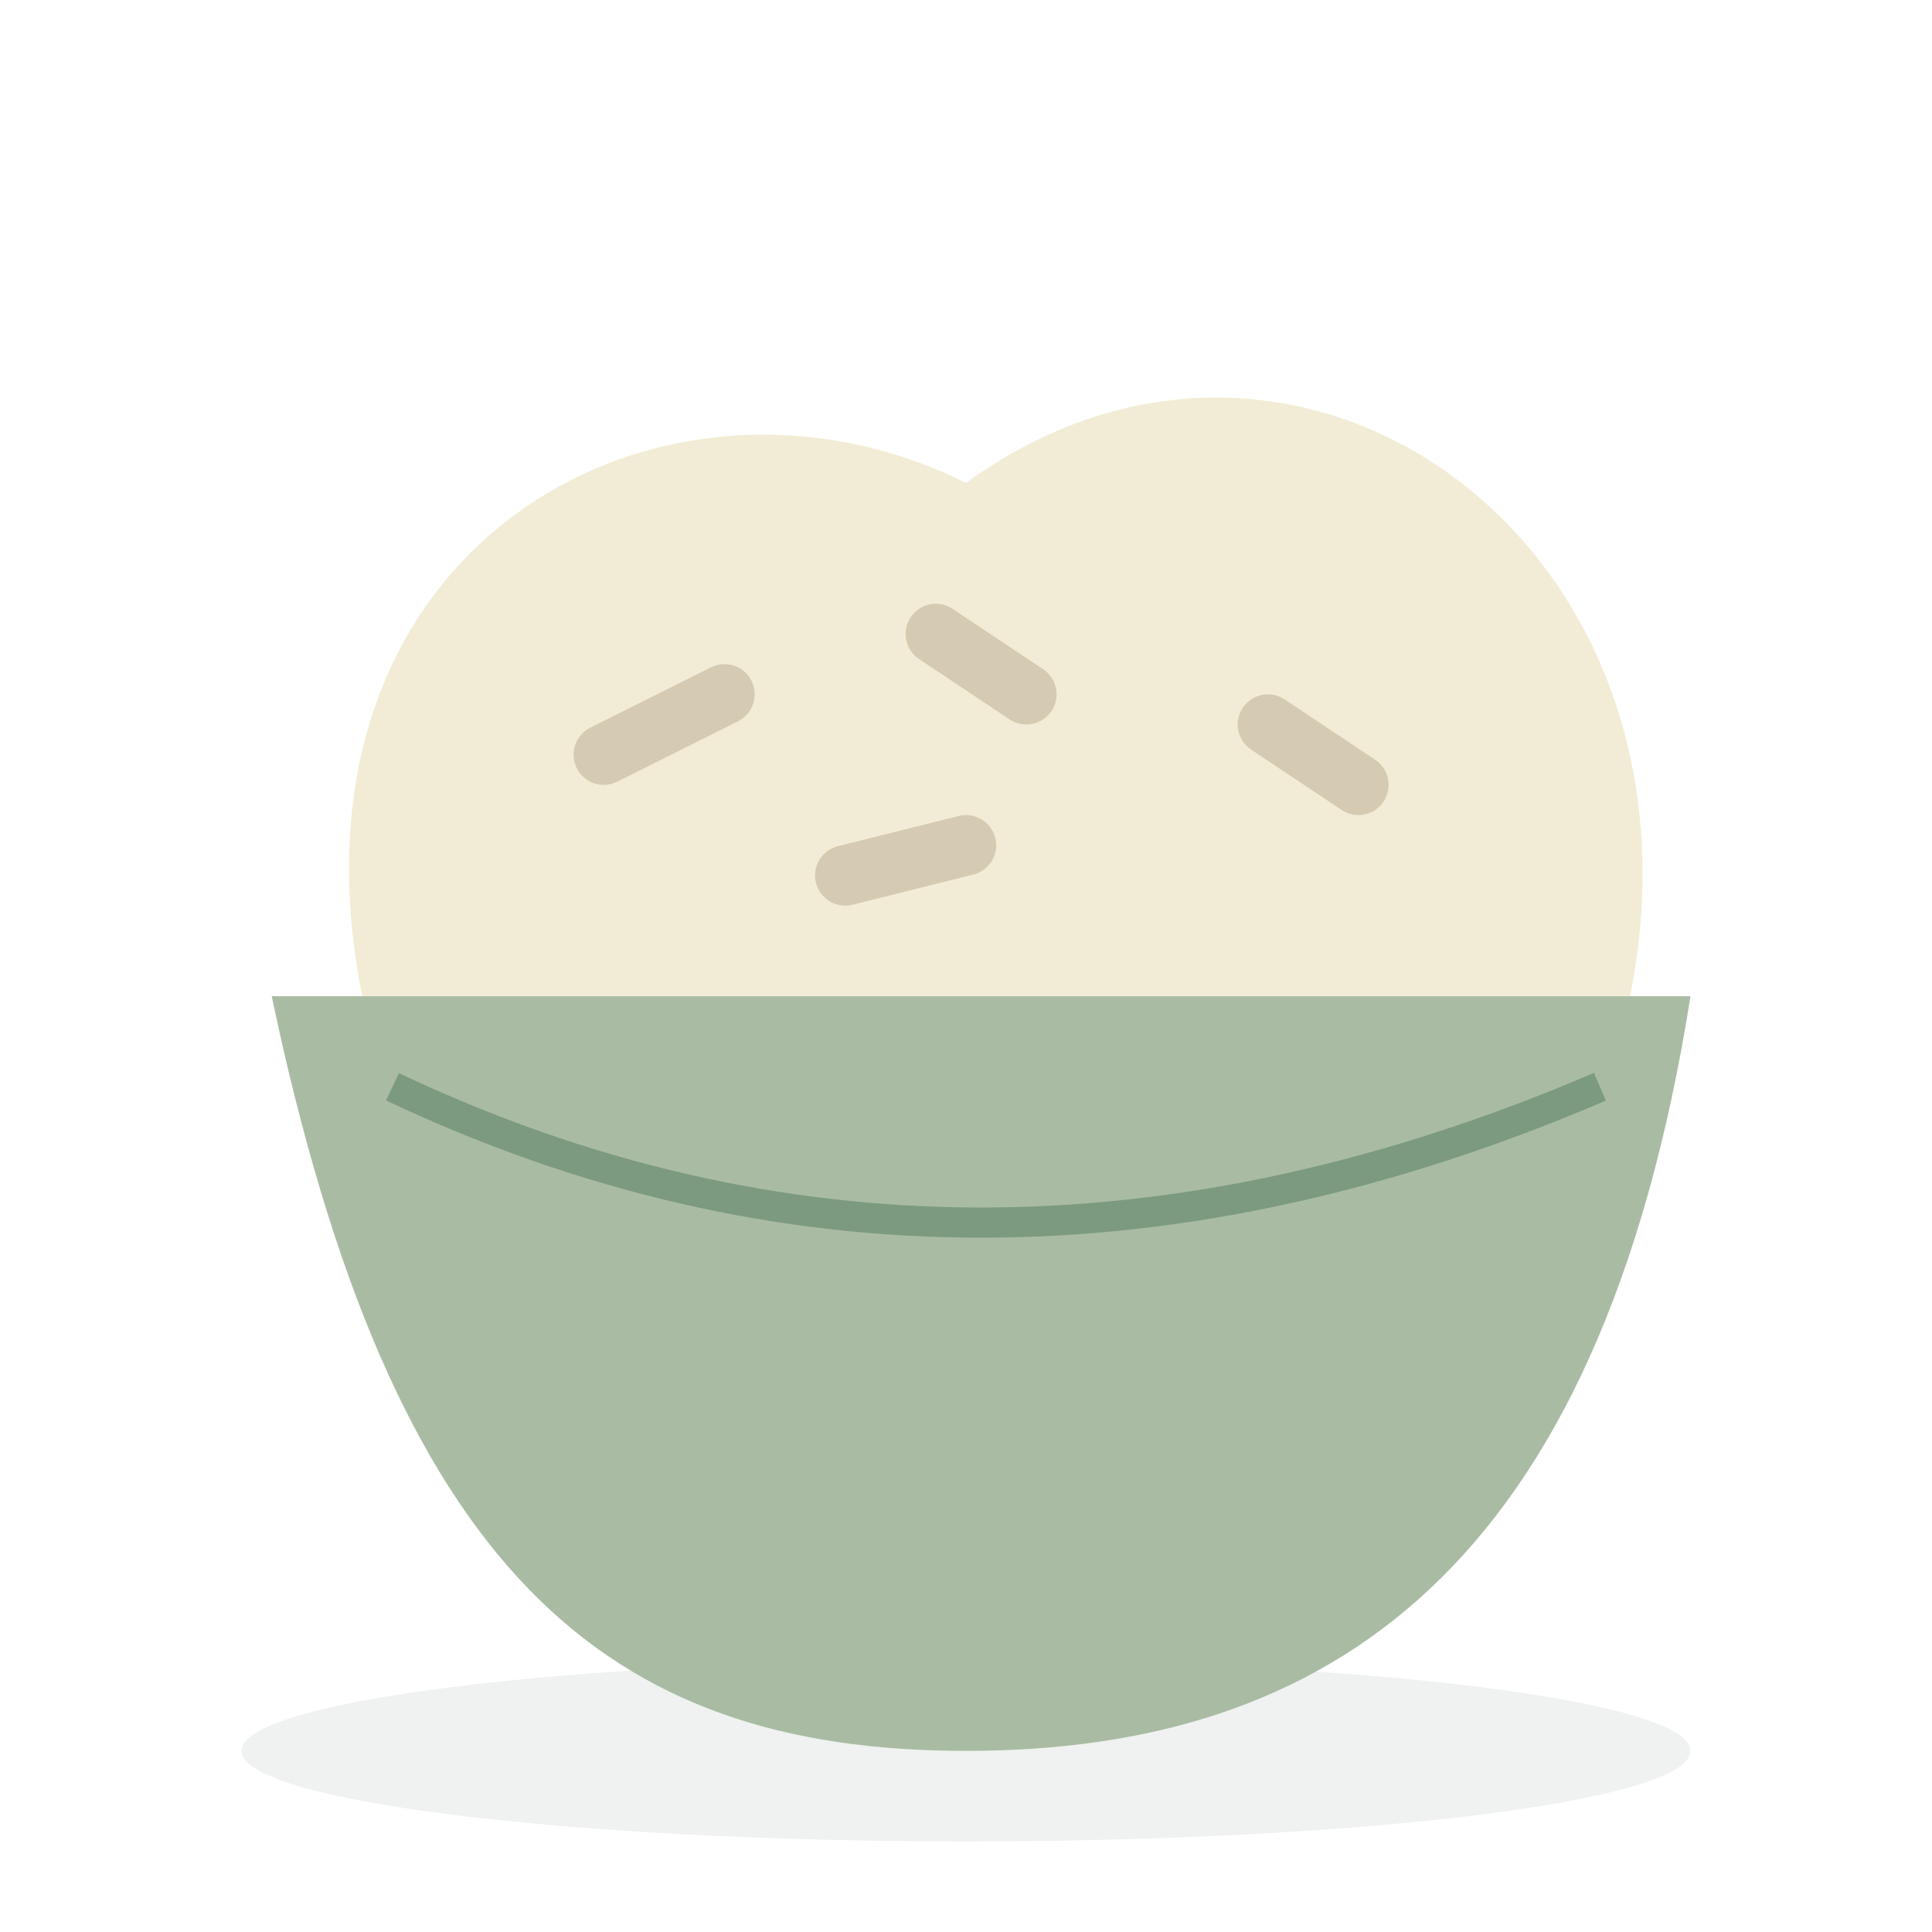
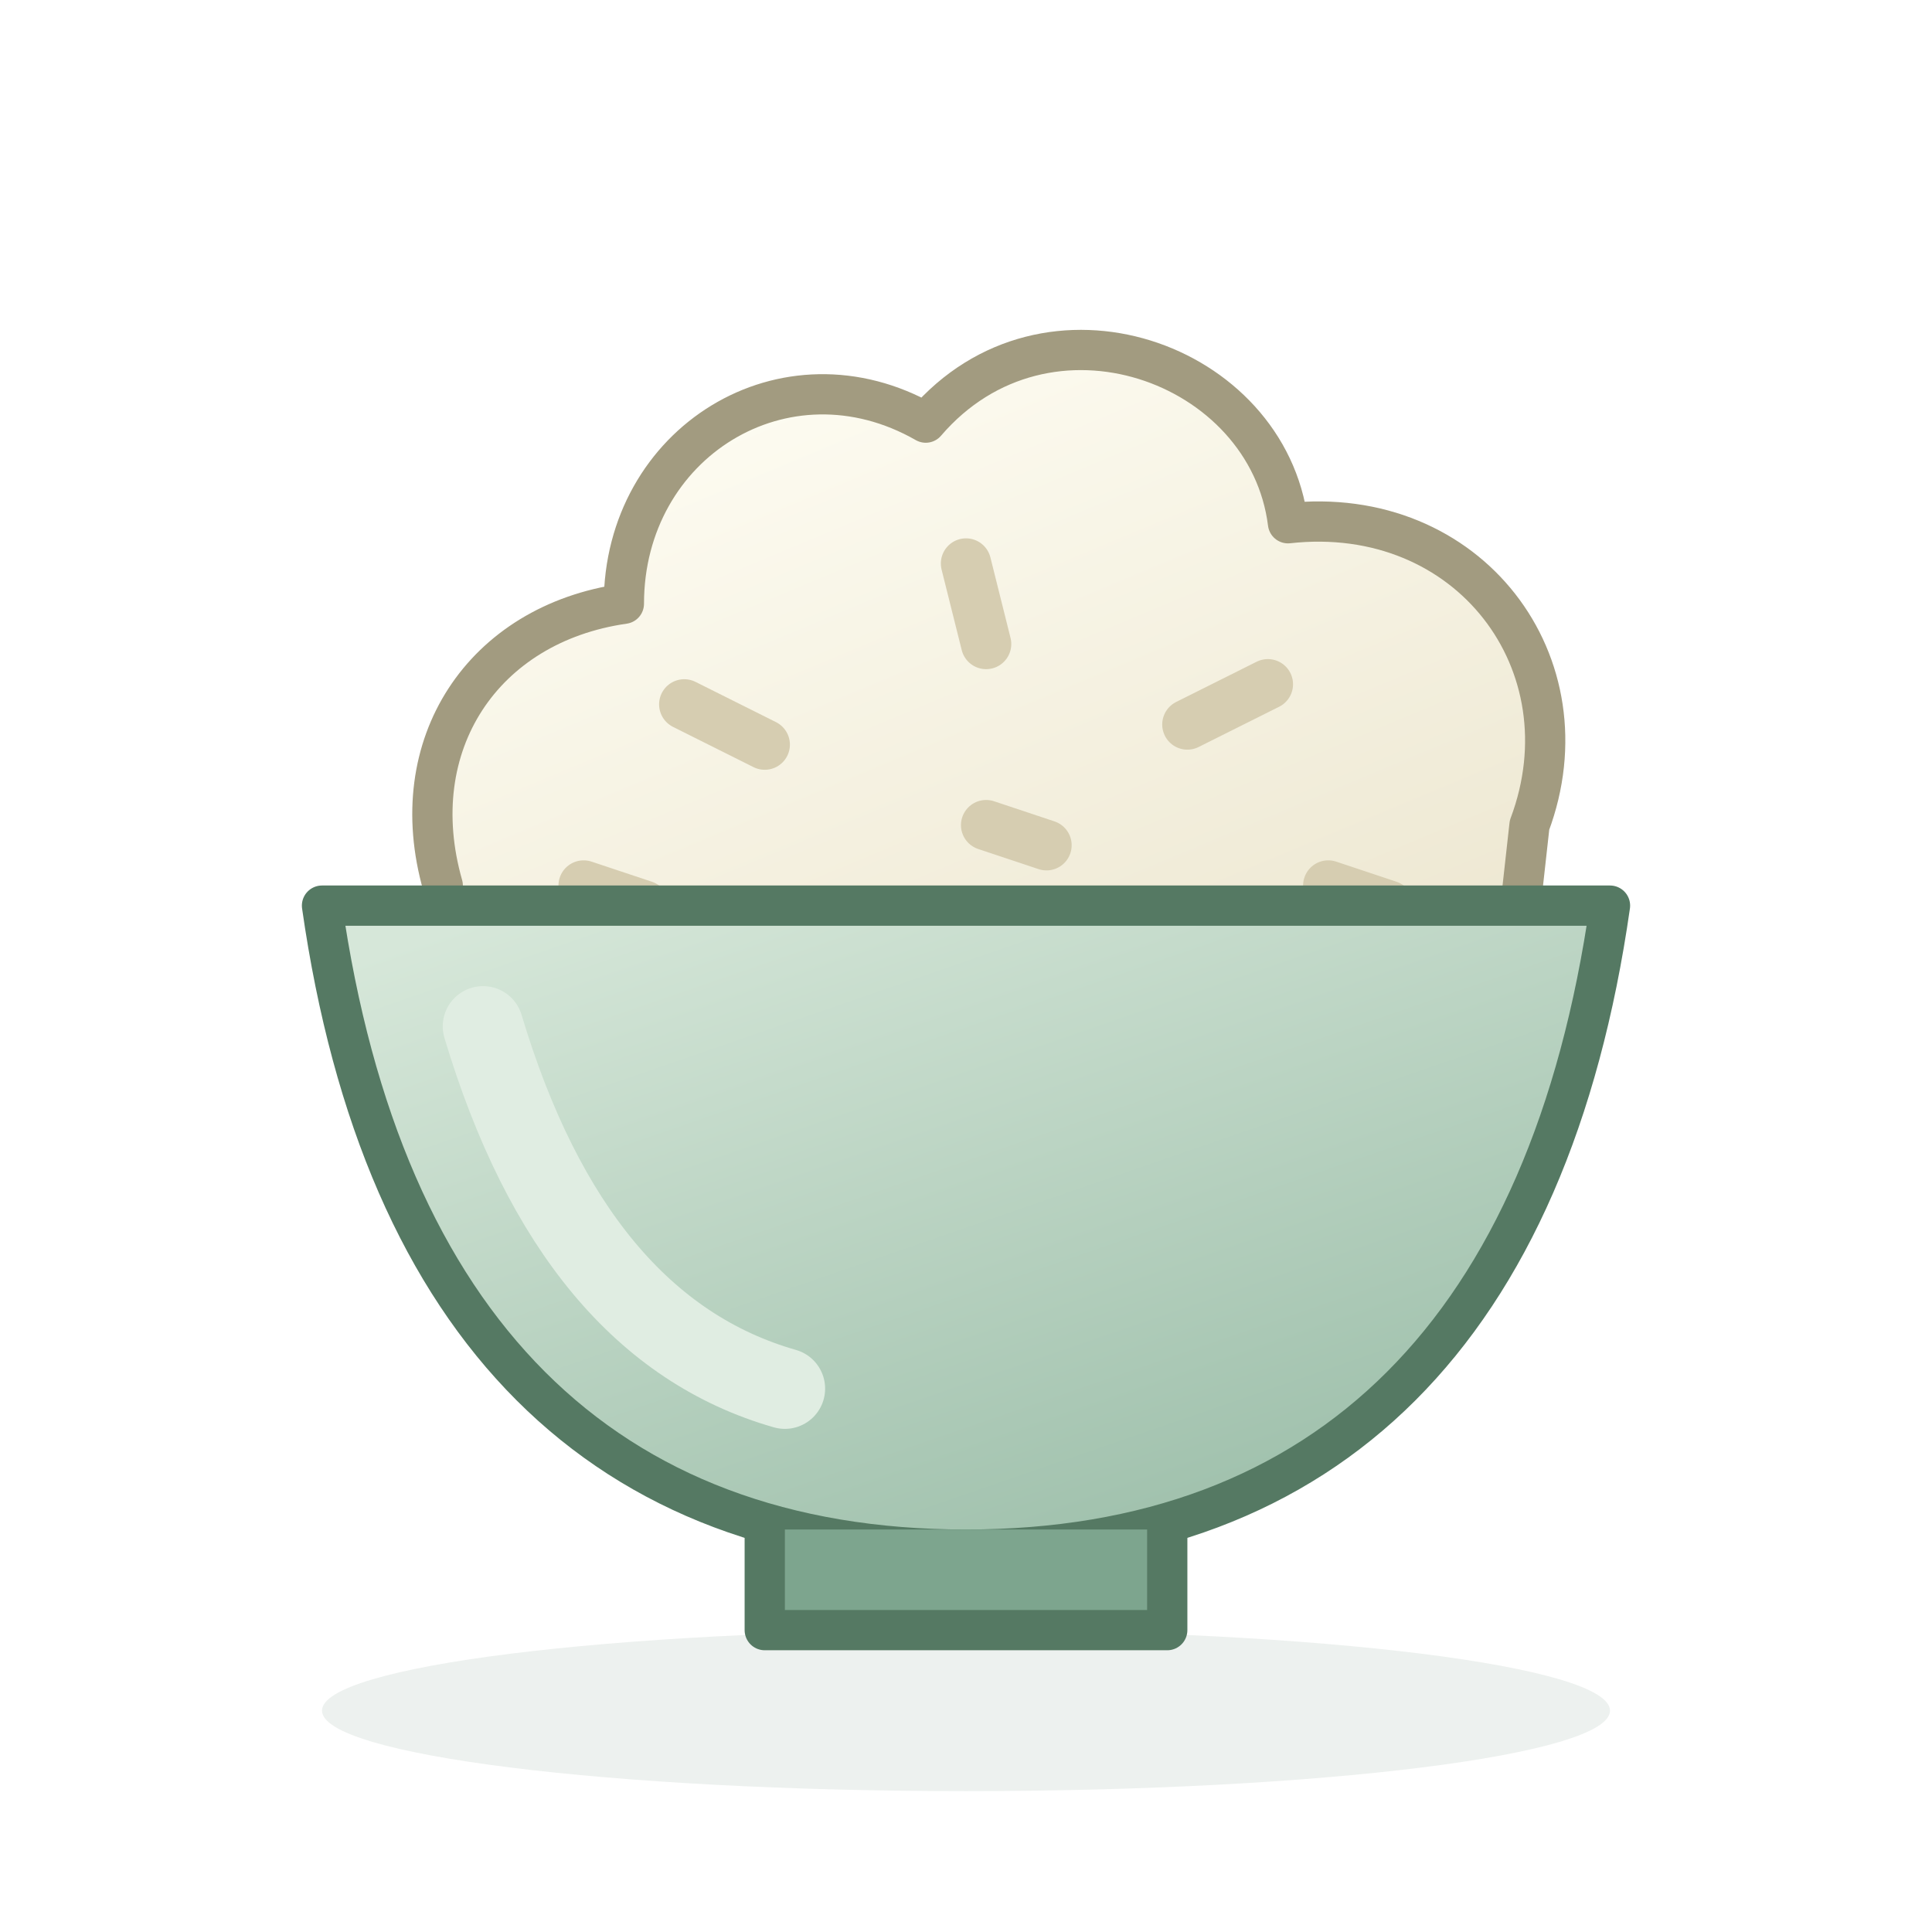
- <svg xmlns="http://www.w3.org/2000/svg" viewBox="0 0 64 64">
-   <ellipse cx="32" cy="58" rx="24" ry="3" fill="#2e563a" opacity=".08" />
-   <path d="M9 33h47c-3 19-12 25-24 25S13 52 9 33Z" fill="#a9bca3" />
-   <path d="M12 33C9 18 22 11 32 16c11-8 25 2 22 17Z" fill="#f2ecd6" />
-   <path d="m20 25 4-2m7-2 3 2m8 1 3 2m-17 3 4-1" stroke="#d4cbb2" stroke-width="2" stroke-linecap="round" />
-   <path d="M13 36q19 9 40 0" stroke="#7c9a7f" fill="none" />
+ <svg xmlns="http://www.w3.org/2000/svg" viewBox="0 0 96 96" fill="none" stroke-width="2" stroke-linecap="round" stroke-linejoin="round">
+   <defs>
+     <linearGradient id="rice-tone-0" x1=".15" y1="0" x2=".85" y2="1">
+       <stop stop-color="#D6E7D9" />
+       <stop offset="1" stop-color="#99BCA7" />
+     </linearGradient>
+     <linearGradient id="rice-tone-1" x1=".15" y1="0" x2=".85" y2="1">
+       <stop stop-color="#FFFEF5" />
+       <stop offset="1" stop-color="#EDE7D1" />
+     </linearGradient>
+   </defs>
+   <ellipse cx="48" cy="85" rx="32" ry="4" fill="#759482" opacity=".13" />
+   <path d="M22 44c-2-7 2-13 9-14 0-8 8-13 15-9 6-7 17-3 18 5 9-1 15 7 12 15l-1 9H22Z" fill="url(#rice-tone-1)" stroke="#A29B80" />
+   <path d="m34 35 4 2m10-9 1 4m10 4 4-2m-14 7 3 1m-23 2 3 1m34-1 3 1" stroke="#D6CDB1" stroke-width="2.5" />
+   <path d="M16 45h64c-3 21-14 32-32 32S19 66 16 45Z" fill="url(#rice-tone-0)" stroke="#557963" />
+   <path d="M38 76v5h20v-5" fill="#7DA58E" stroke="#557963" />
+   <path d="M24 51c3 10 8 16 15 18" stroke="#E0EDE2" stroke-width="4" />
</svg>
